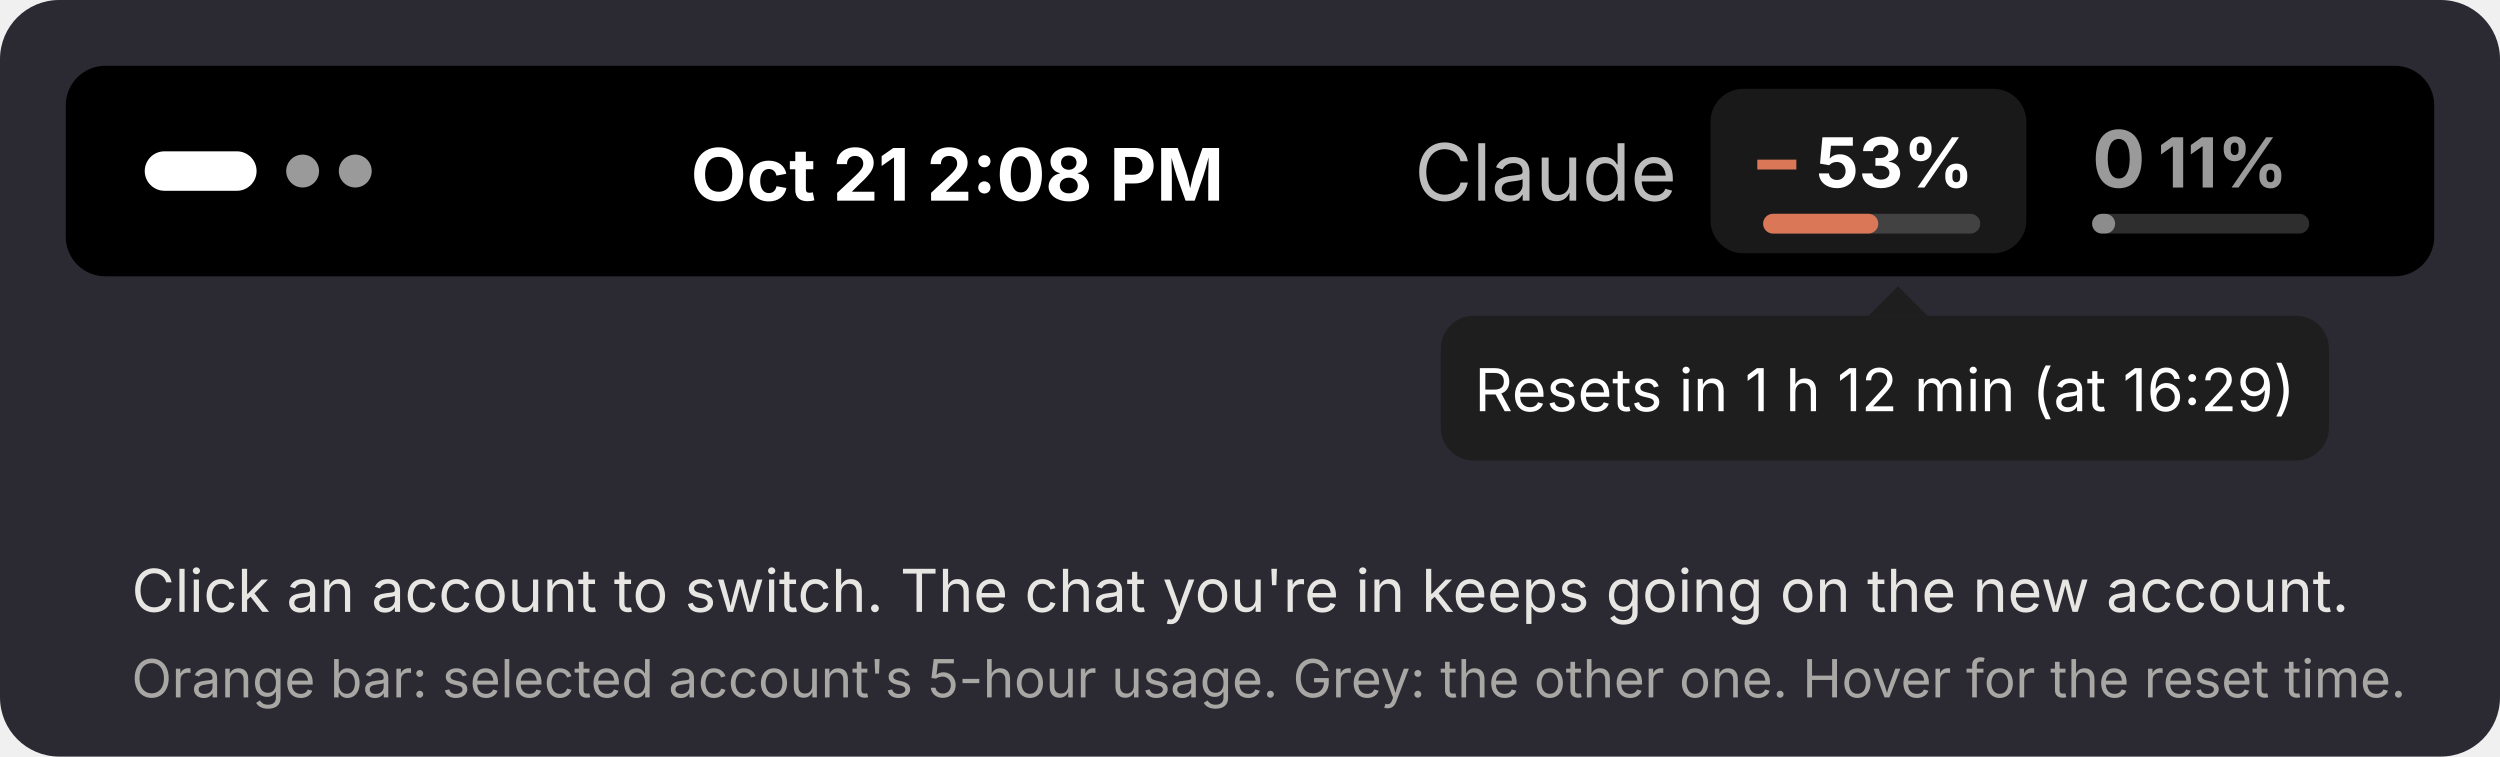
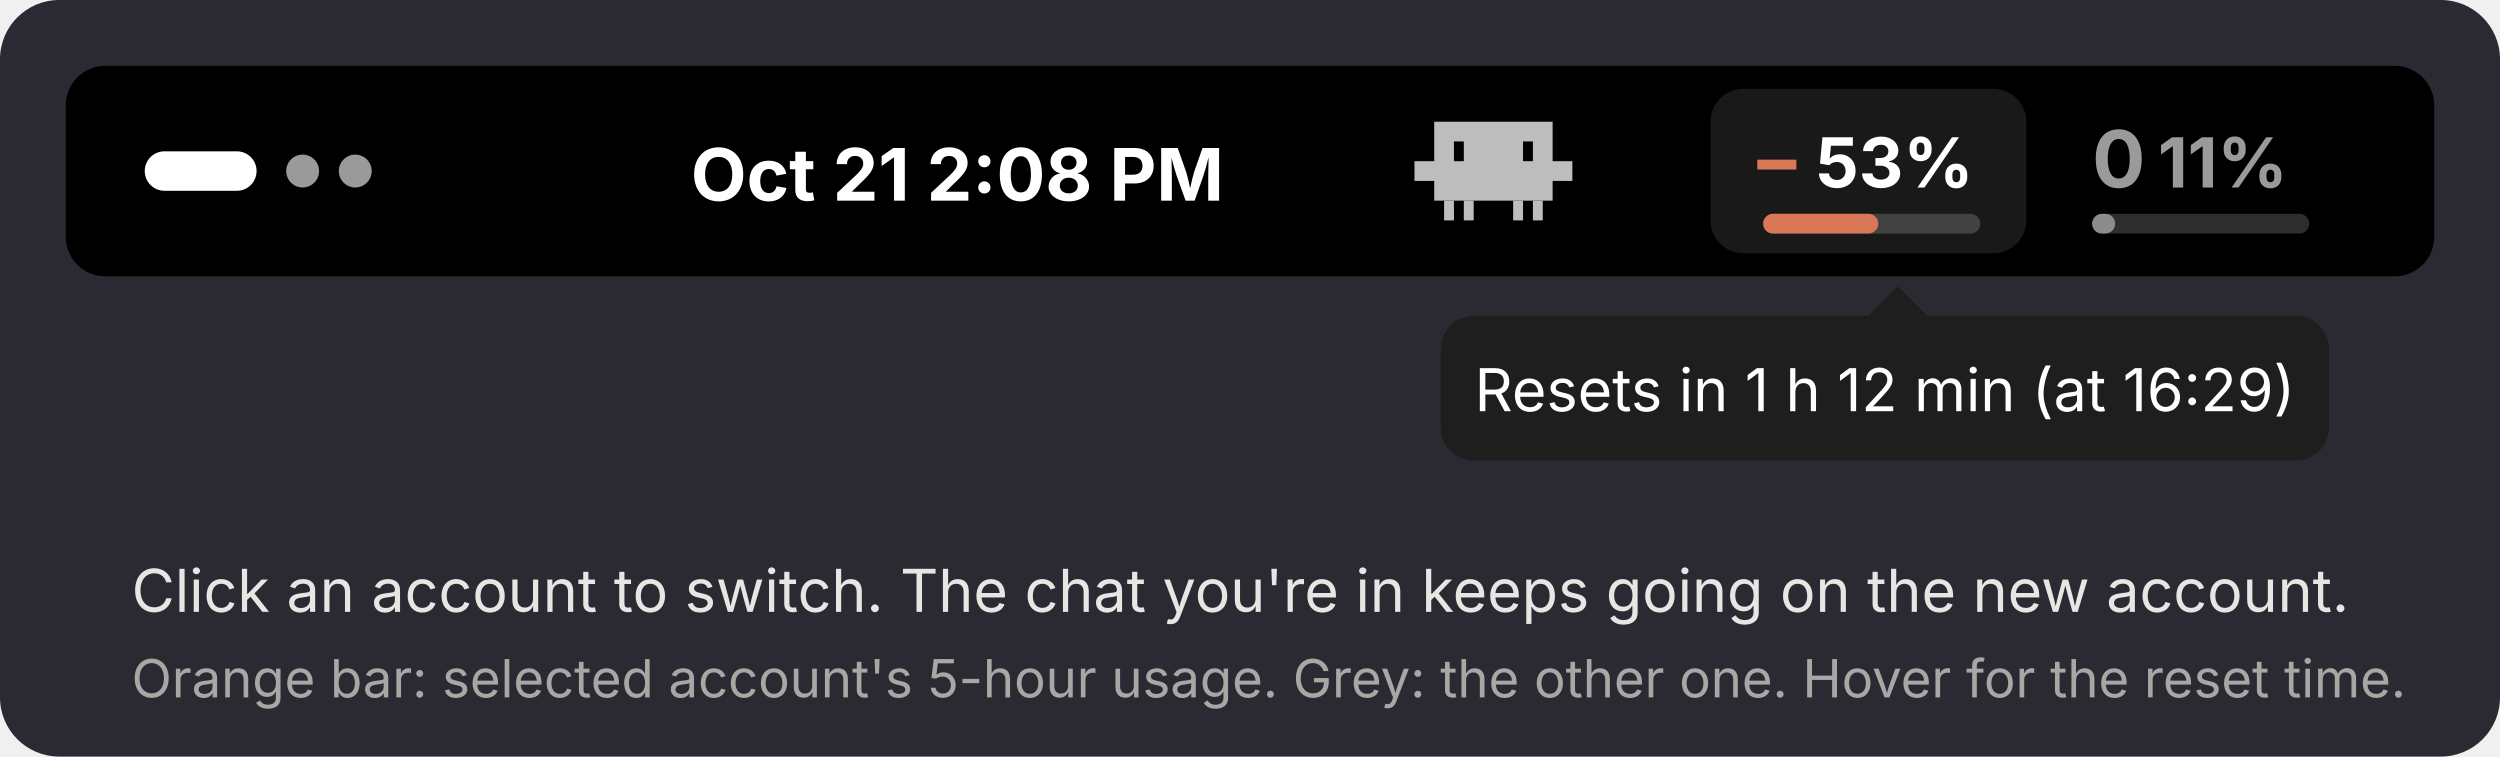
<svg xmlns="http://www.w3.org/2000/svg" width="760" height="230" viewBox="0 0 760 230" font-family="Cantarell, 'Inter', 'Segoe UI', sans-serif">
  <rect width="760" height="230" rx="18" fill="#2b2a33" />
  <rect x="20" y="20" width="720" height="64" rx="12" fill="#000" />
  <rect x="44" y="46" width="34" height="12" rx="6" fill="#fff" />
  <circle cx="92" cy="52" r="5" fill="#9a9a9a" />
  <circle cx="108" cy="52" r="5" fill="#9a9a9a" />
  <text x="210" y="61" fill="#fff" font-size="22" font-weight="bold">Oct 21  2:08 PM</text>
-   <text x="430" y="61" fill="#bdbdbd" font-size="24">Claude</text>
+   <g fill="#bdbdbd">
+     <rect x="436" y="37" width="36" height="24" />
+     <rect x="430" y="49" width="48" height="6" />
+     <rect x="439" y="61" width="3" height="6" />
+     <rect x="445" y="61" width="3" height="6" />
+     <rect x="460" y="61" width="3" height="6" />
+     <rect x="466" y="61" width="3" height="6" />
+   </g>
+   <rect x="442" y="43" width="3" height="6" fill="#000" />
+   <rect x="463" y="43" width="3" height="6" fill="#000" />
  <rect x="520" y="27" width="96" height="50" rx="10" fill="#ffffff" fill-opacity="0.10" />
  <text x="532" y="57" fill="#d97757" font-size="24" font-weight="bold">−</text>
  <text x="552" y="57" fill="#fff" font-size="21" font-weight="bold">53%</text>
  <rect x="536" y="65" width="66" height="6" rx="3" fill="#fff" fill-opacity="0.18" />
  <rect x="536" y="65" width="35" height="6" rx="3" fill="#d97757" />
  <text x="636" y="57" fill="#9a9a9a" font-size="24" font-weight="bold">0</text>
  <text x="656" y="57" fill="#9a9a9a" font-size="21" font-weight="bold">11%</text>
  <rect x="636" y="65" width="66" height="6" rx="3" fill="#fff" fill-opacity="0.18" />
  <rect x="636" y="65" width="7" height="6" rx="3" fill="#fff" fill-opacity="0.45" />
  <path d="M568 96l9 -9 9 9z" fill="#1e1e1e" />
  <rect x="438" y="96" width="270" height="44" rx="10" fill="#1e1e1e" />
  <text x="573" y="125" fill="#fff" font-size="18" text-anchor="middle">Resets in 1 h 12 min (at 16:29)</text>
  <text x="40" y="186" fill="#e8e6e3" font-size="18">Click an account to switch. The chat you're in keeps going on the new account.</text>
  <text x="40" y="212" fill="#a9a7a4" font-size="16">Orange bar: selected account's 5-hour usage. Grey: the other one. Hover for the reset time.</text>
</svg>
